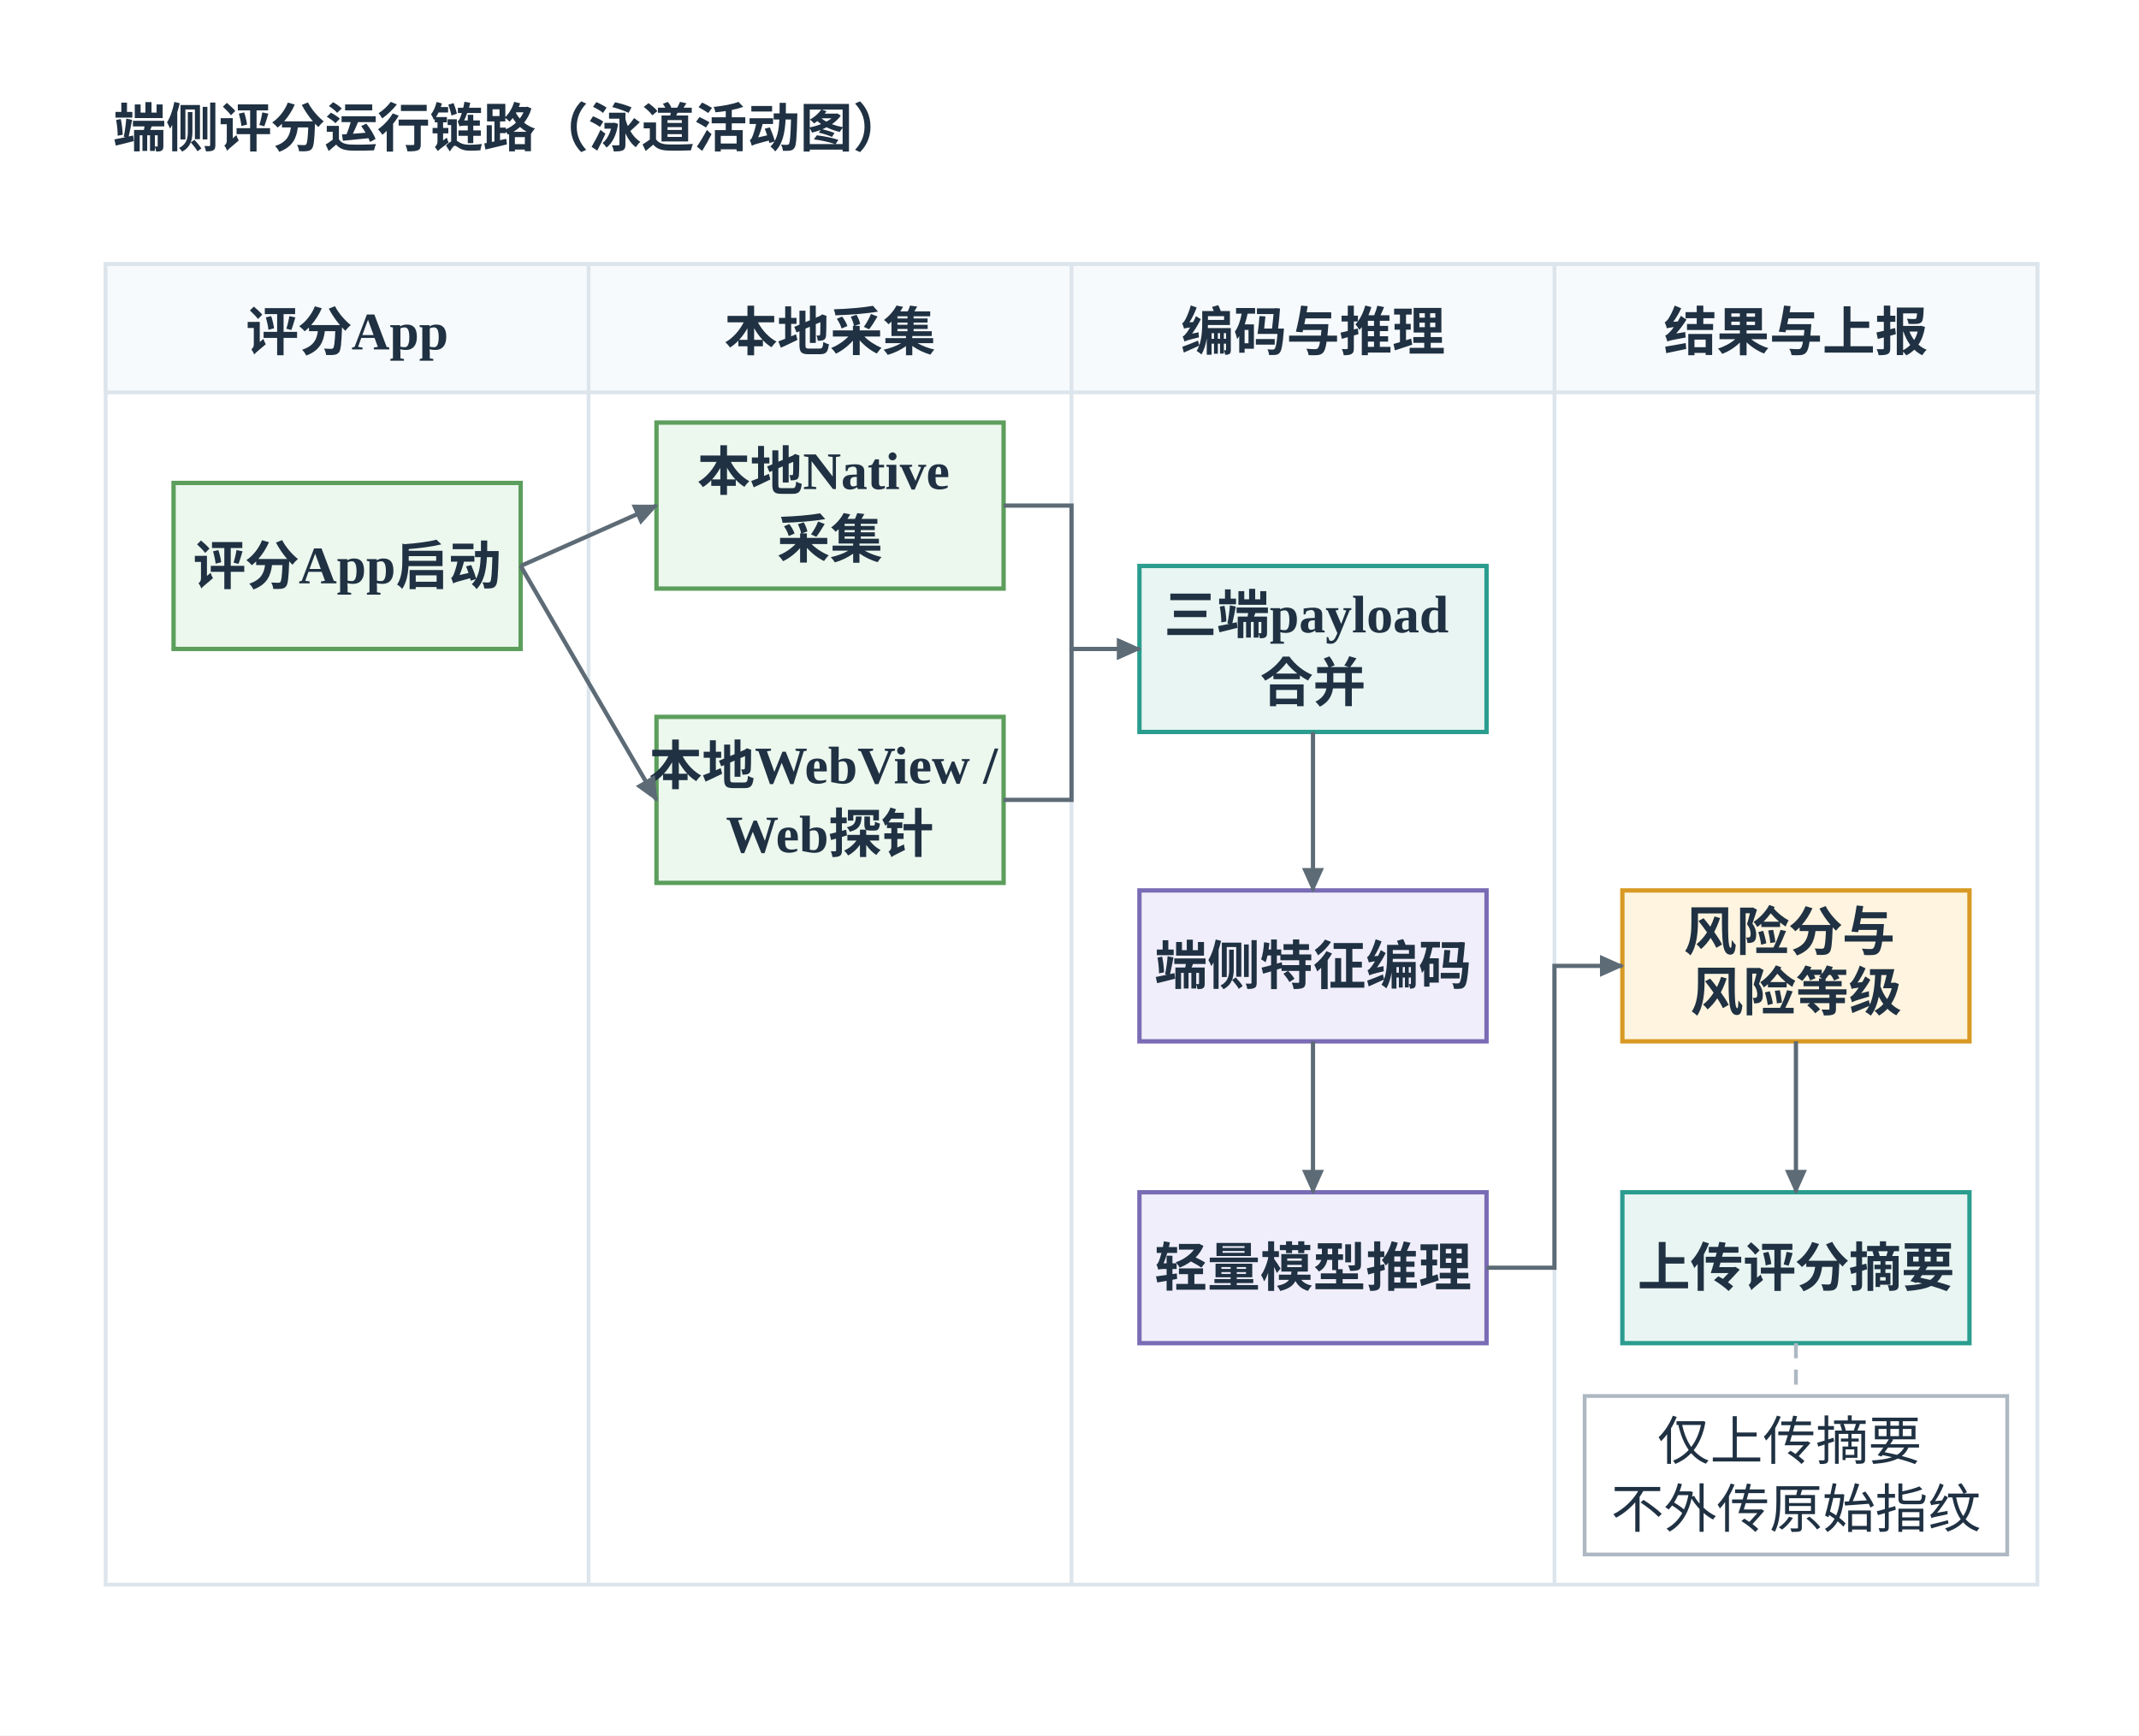
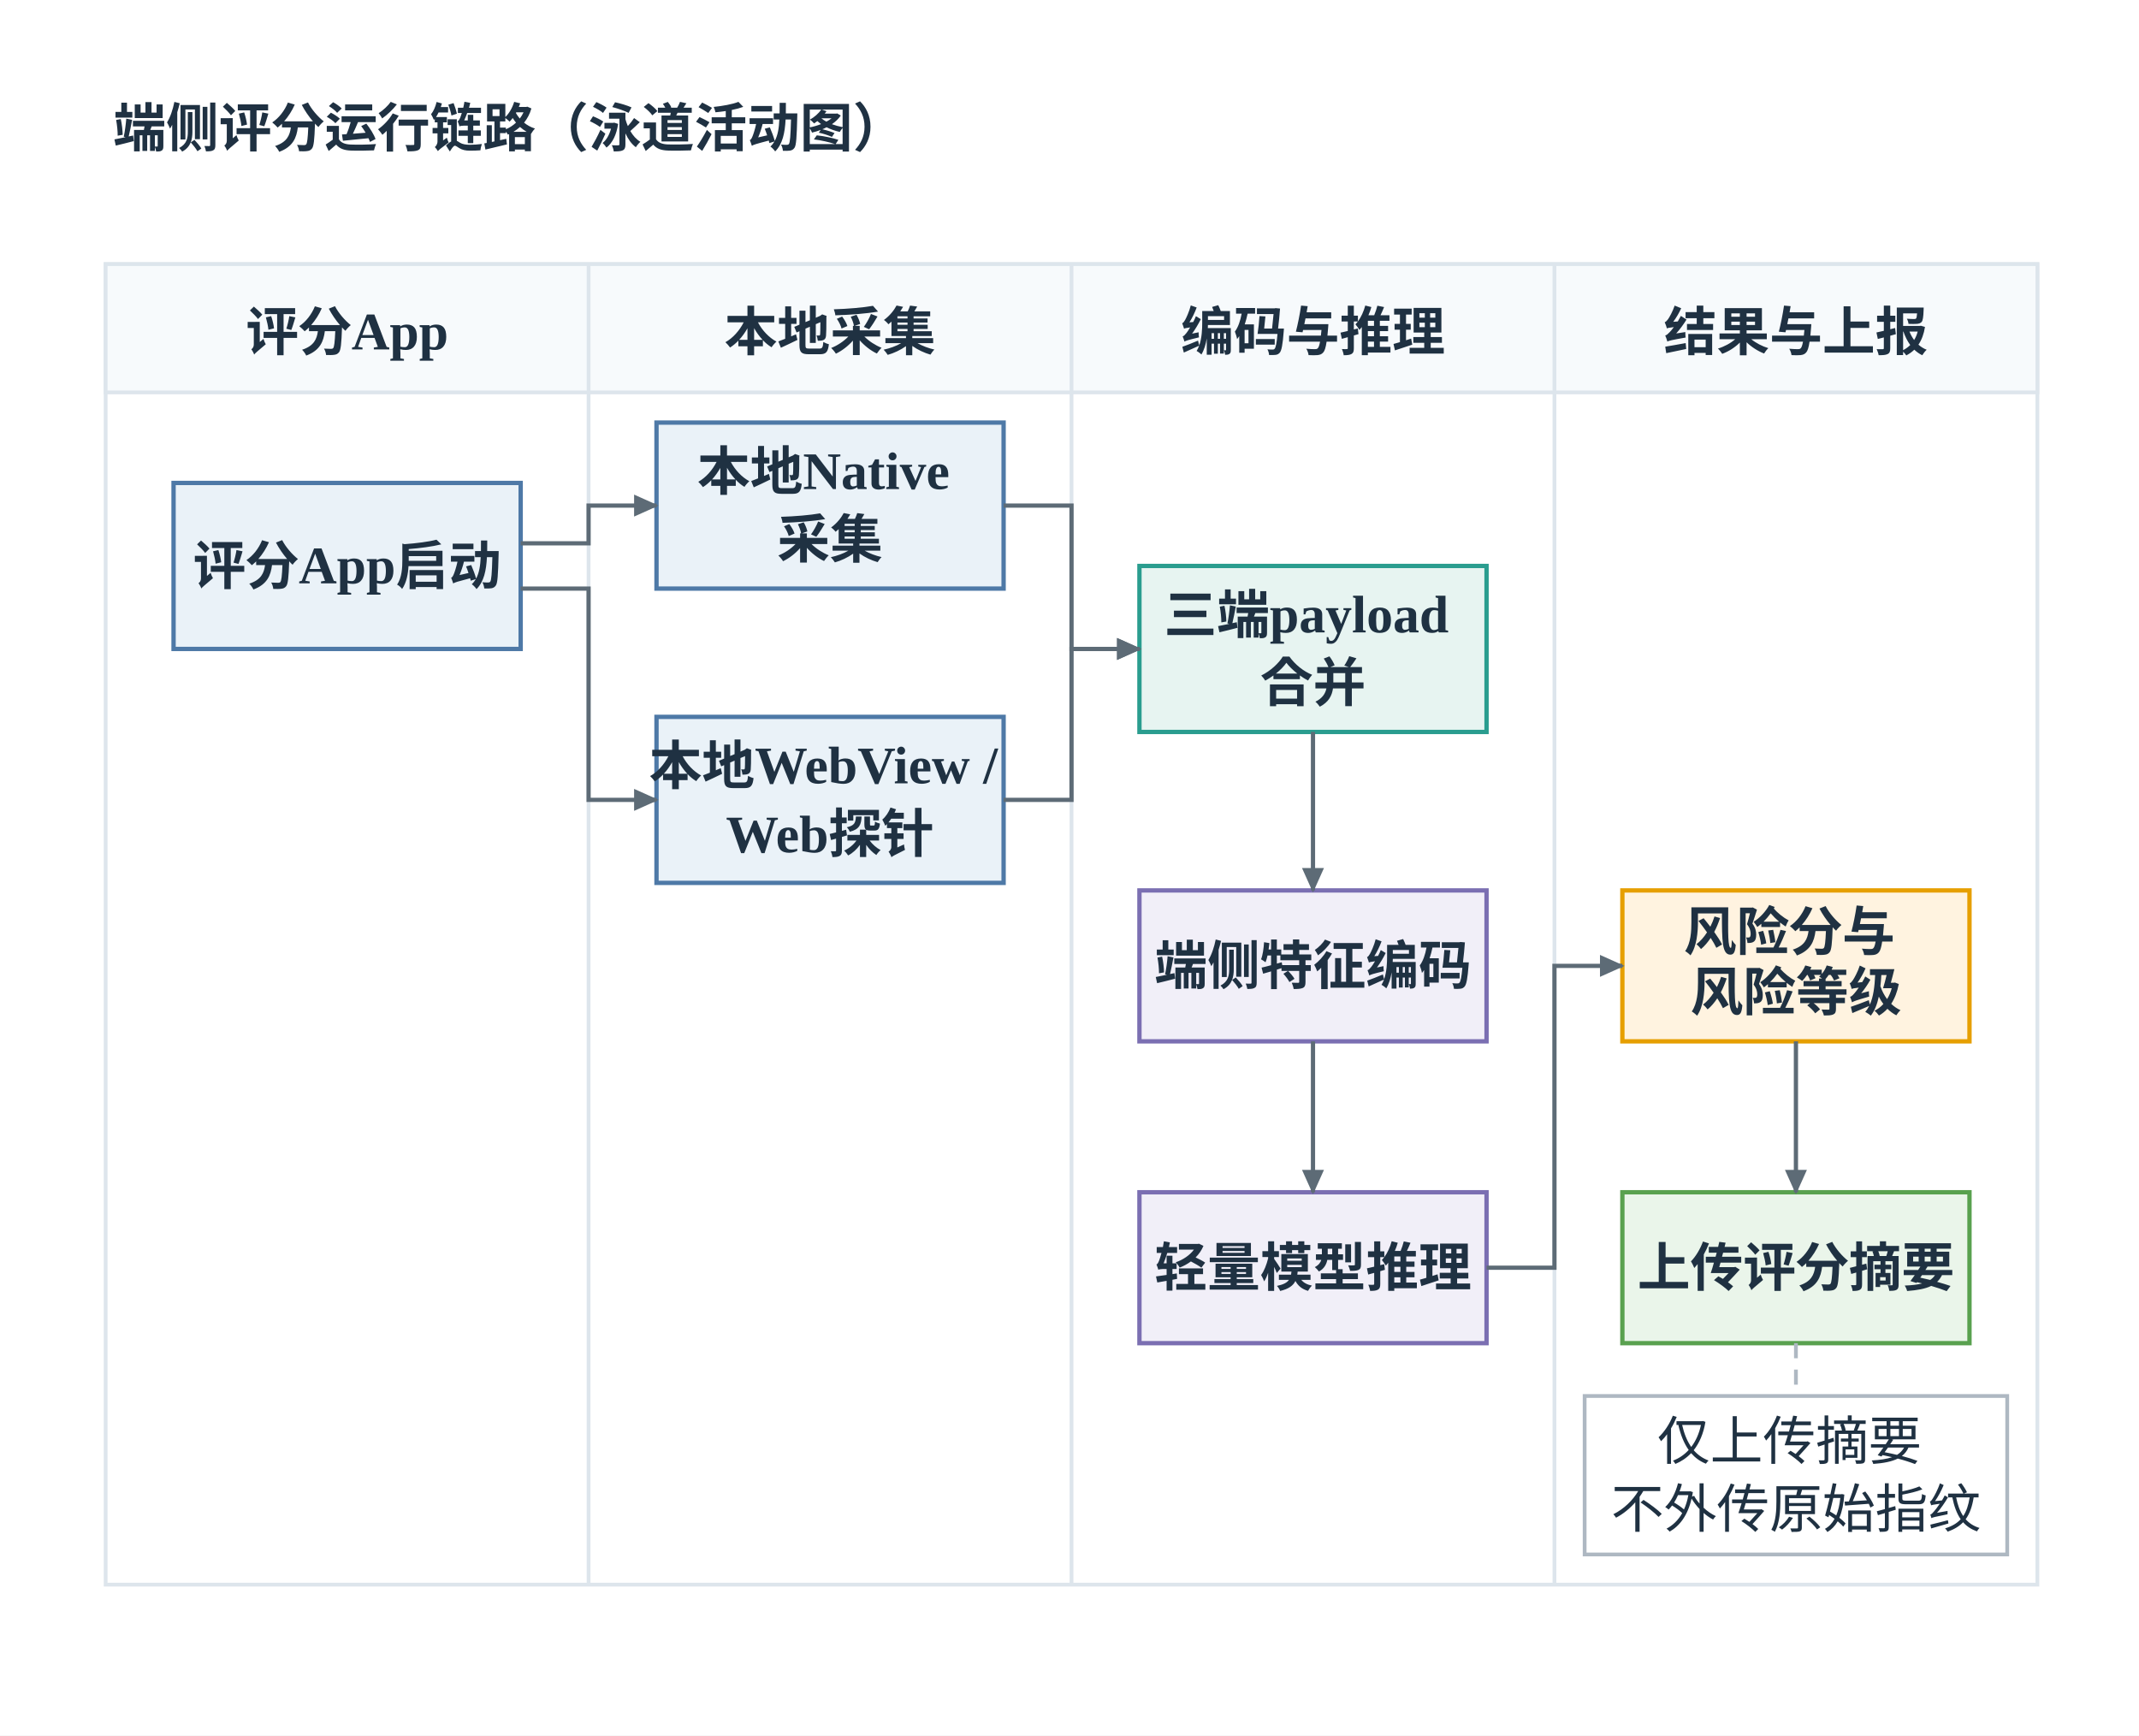
<svg xmlns="http://www.w3.org/2000/svg" width="15cm" height="12.171cm" viewBox="0 0 566.929 460.000">
  <defs>
    <marker id="arrow" markerWidth="5.8" markerHeight="5.2" refX="5.3" refY="2.6" orient="auto" markerUnits="strokeWidth">
      <path d="M0,0 L5.8,2.6 L0,5.2 Z" fill="#5D6B76" />
    </marker>
    <filter id="softShadow" x="-15%" y="-15%" width="130%" height="130%">
      <feDropShadow dx="0" dy="1.2" stdDeviation="1.2" flood-color="#8AA0B4" flood-opacity="0.14" />
    </filter>
  </defs>
  <style>
    .text { font-family: "Times New Roman", "Songti SC", "STSong", "SimSun", serif; font-size: 10.5pt; fill: #1F3142; letter-spacing: 0; }
    .medium { font-weight: 600; }
  </style>
  <rect width="566.929" height="460.000" fill="#FFFFFF" />
  <text x="30.00" y="38.90" text-anchor="start" class="text medium">
    <tspan x="30.00" dy="0.00">端侧评分运行链路（泳道活动图）</tspan>
  </text>
  <rect x="28.00" y="70.00" width="512.00" height="350.00" fill="#FFFFFF" stroke="#DDE5EC" stroke-width="1" />
  <rect x="28.00" y="70.00" width="512.00" height="34.00" fill="#F7FAFC" stroke="#DDE5EC" stroke-width="1" />
  <line x1="156.00" y1="70.00" x2="156.00" y2="420.00" stroke="#DDE5EC" stroke-width="1" />
  <line x1="284.00" y1="70.00" x2="284.00" y2="420.00" stroke="#DDE5EC" stroke-width="1" />
  <line x1="412.00" y1="70.00" x2="412.00" y2="420.00" stroke="#DDE5EC" stroke-width="1" />
  <text x="92.00" y="92.90" text-anchor="middle" class="text medium">
    <tspan x="92.00" dy="0.00">评分App</tspan>
  </text>
  <text x="220.00" y="92.90" text-anchor="middle" class="text medium">
    <tspan x="220.00" dy="0.00">本地采集</tspan>
  </text>
  <text x="348.00" y="92.90" text-anchor="middle" class="text medium">
    <tspan x="348.00" dy="0.00">编码与推理</tspan>
  </text>
  <text x="476.00" y="92.90" text-anchor="middle" class="text medium">
    <tspan x="476.00" dy="0.00">结果与上报</tspan>
  </text>
-   <rect x="46.00" y="128.00" width="92.00" height="44.00" fill="#ECF7EE" stroke="#5C9E5C" stroke-width="1.15" />
+   <rect x="46.00" y="128.00" width="92.00" height="44.00" fill="#EAF2F8" stroke="#4E79A7" stroke-width="1.15" />
  <text x="92.00" y="154.90" text-anchor="middle" class="text medium">
    <tspan x="92.00" dy="0.00">评分App启动</tspan>
  </text>
-   <rect x="174.00" y="112.00" width="92.00" height="44.00" fill="#ECF7EE" stroke="#5C9E5C" stroke-width="1.15" />
+   <rect x="174.00" y="112.00" width="92.00" height="44.00" fill="#EAF2F8" stroke="#4E79A7" stroke-width="1.15" />
  <text x="220.00" y="129.90" text-anchor="middle" class="text medium">
    <tspan x="220.00" dy="0.00">本地Native</tspan>
    <tspan x="220.00" dy="18.00">采集</tspan>
  </text>
-   <rect x="174.00" y="190.00" width="92.00" height="44.00" fill="#ECF7EE" stroke="#5C9E5C" stroke-width="1.15" />
+   <rect x="174.00" y="190.00" width="92.00" height="44.00" fill="#EAF2F8" stroke="#4E79A7" stroke-width="1.15" />
  <text x="220.00" y="207.90" text-anchor="middle" class="text medium">
    <tspan x="220.00" dy="0.00">本地WebView /</tspan>
    <tspan x="220.00" dy="18.00">Web探针</tspan>
  </text>
-   <rect x="302.00" y="150.00" width="92.00" height="44.00" fill="#E8F5F2" stroke="#2A9D8F" stroke-width="1.15" />
+   <rect x="302.00" y="150.00" width="92.00" height="44.00" fill="#E7F4F1" stroke="#2A9D8F" stroke-width="1.15" />
  <text x="348.00" y="167.90" text-anchor="middle" class="text medium">
    <tspan x="348.00" dy="0.00">三端payload</tspan>
    <tspan x="348.00" dy="18.00">合并</tspan>
  </text>
-   <rect x="302.00" y="236.00" width="92.00" height="40.00" fill="#F0EEFA" stroke="#7A6BB5" stroke-width="1.15" />
+   <rect x="302.00" y="236.00" width="92.00" height="40.00" fill="#F1EFF8" stroke="#7B6FB2" stroke-width="1.15" />
  <text x="348.00" y="260.90" text-anchor="middle" class="text medium">
    <tspan x="348.00" dy="0.00">端侧特征编码</tspan>
  </text>
-   <rect x="302.00" y="316.00" width="92.00" height="40.00" fill="#F0EEFA" stroke="#7A6BB5" stroke-width="1.15" />
+   <rect x="302.00" y="316.00" width="92.00" height="40.00" fill="#F1EFF8" stroke="#7B6FB2" stroke-width="1.15" />
  <text x="348.00" y="340.90" text-anchor="middle" class="text medium">
    <tspan x="348.00" dy="0.00">轻量模型推理</tspan>
  </text>
-   <rect x="430.00" y="236.00" width="92.00" height="40.00" fill="#FFF4DF" stroke="#D89A24" stroke-width="1.15" />
+   <rect x="430.00" y="236.00" width="92.00" height="40.00" fill="#FFF3E0" stroke="#E69F00" stroke-width="1.15" />
  <text x="476.00" y="251.90" text-anchor="middle" class="text medium">
    <tspan x="476.00" dy="0.00">风险分与</tspan>
    <tspan x="476.00" dy="16.00">风险等级</tspan>
  </text>
-   <rect x="430.00" y="316.00" width="92.00" height="40.00" fill="#E8F5F2" stroke="#2A9D8F" stroke-width="1.15" />
+   <rect x="430.00" y="316.00" width="92.00" height="40.00" fill="#EAF5EA" stroke="#59A14F" stroke-width="1.15" />
  <text x="476.00" y="340.90" text-anchor="middle" class="text medium">
    <tspan x="476.00" dy="0.00">上传评分摘要</tspan>
  </text>
-   <line x1="138.00" y1="150.00" x2="174.00" y2="134.00" stroke="#5D6B76" stroke-width="1.12" marker-end="url(#arrow)" />
-   <line x1="138.00" y1="150.00" x2="174.00" y2="212.00" stroke="#5D6B76" stroke-width="1.12" marker-end="url(#arrow)" />
+   <polyline points="138.00,144.00 156.00,144.00 156.00,134.00 174.00,134.00" fill="none" stroke="#5D6B76" stroke-width="1.12" marker-end="url(#arrow)" />
+   <polyline points="138.00,156.00 156.00,156.00 156.00,212.00 174.00,212.00" fill="none" stroke="#5D6B76" stroke-width="1.12" marker-end="url(#arrow)" />
  <polyline points="266.00,134.00 284.00,134.00 284.00,172.00 302.00,172.00" fill="none" stroke="#5D6B76" stroke-width="1.12" marker-end="url(#arrow)" />
  <polyline points="266.00,212.00 284.00,212.00 284.00,172.00 302.00,172.00" fill="none" stroke="#5D6B76" stroke-width="1.12" marker-end="url(#arrow)" />
  <line x1="348.00" y1="194.00" x2="348.00" y2="236.00" stroke="#5D6B76" stroke-width="1.12" marker-end="url(#arrow)" />
  <line x1="348.00" y1="276.00" x2="348.00" y2="316.00" stroke="#5D6B76" stroke-width="1.12" marker-end="url(#arrow)" />
  <polyline points="394.00,336.00 412.00,336.00 412.00,256.00 430.00,256.00" fill="none" stroke="#5D6B76" stroke-width="1.12" marker-end="url(#arrow)" />
  <line x1="476.00" y1="276.00" x2="476.00" y2="316.00" stroke="#5D6B76" stroke-width="1.12" marker-end="url(#arrow)" />
  <rect x="420.00" y="370.00" width="112.00" height="42.00" fill="#FFFFFF" stroke="#AEB8C2" stroke-width="1" />
  <text x="476.00" y="386.90" text-anchor="middle" class="text" fill="#536575">
    <tspan x="476.00" dy="0.00">仅上传摘要</tspan>
    <tspan x="476.00" dy="18.00">不外传原始指纹</tspan>
  </text>
  <line x1="476.00" y1="356.00" x2="476.00" y2="370.00" stroke="#AEB8C2" stroke-width="1" stroke-dasharray="4 3" />
</svg>
